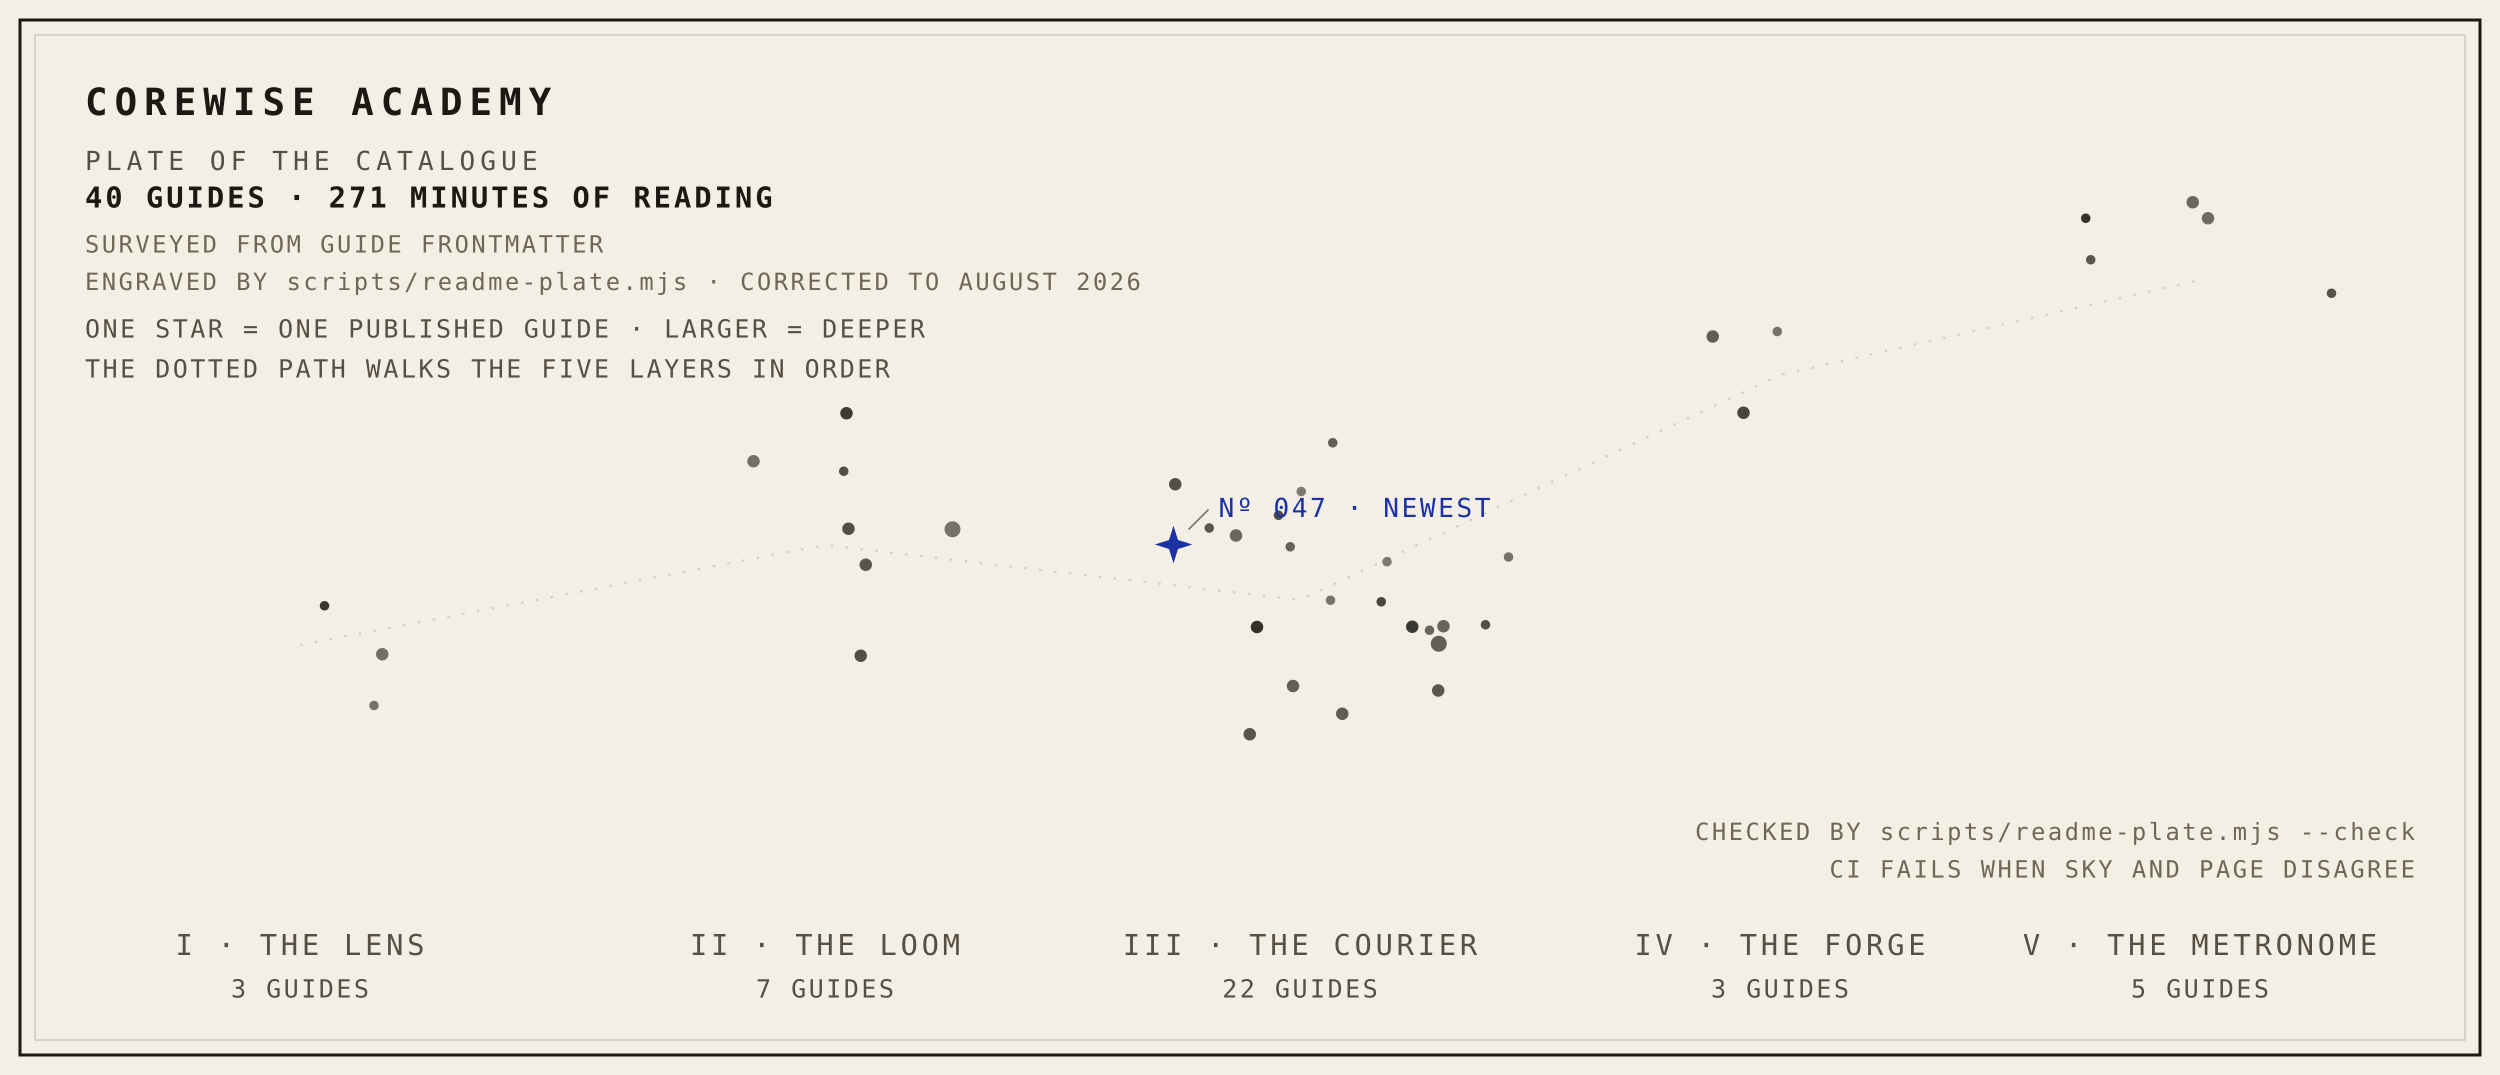
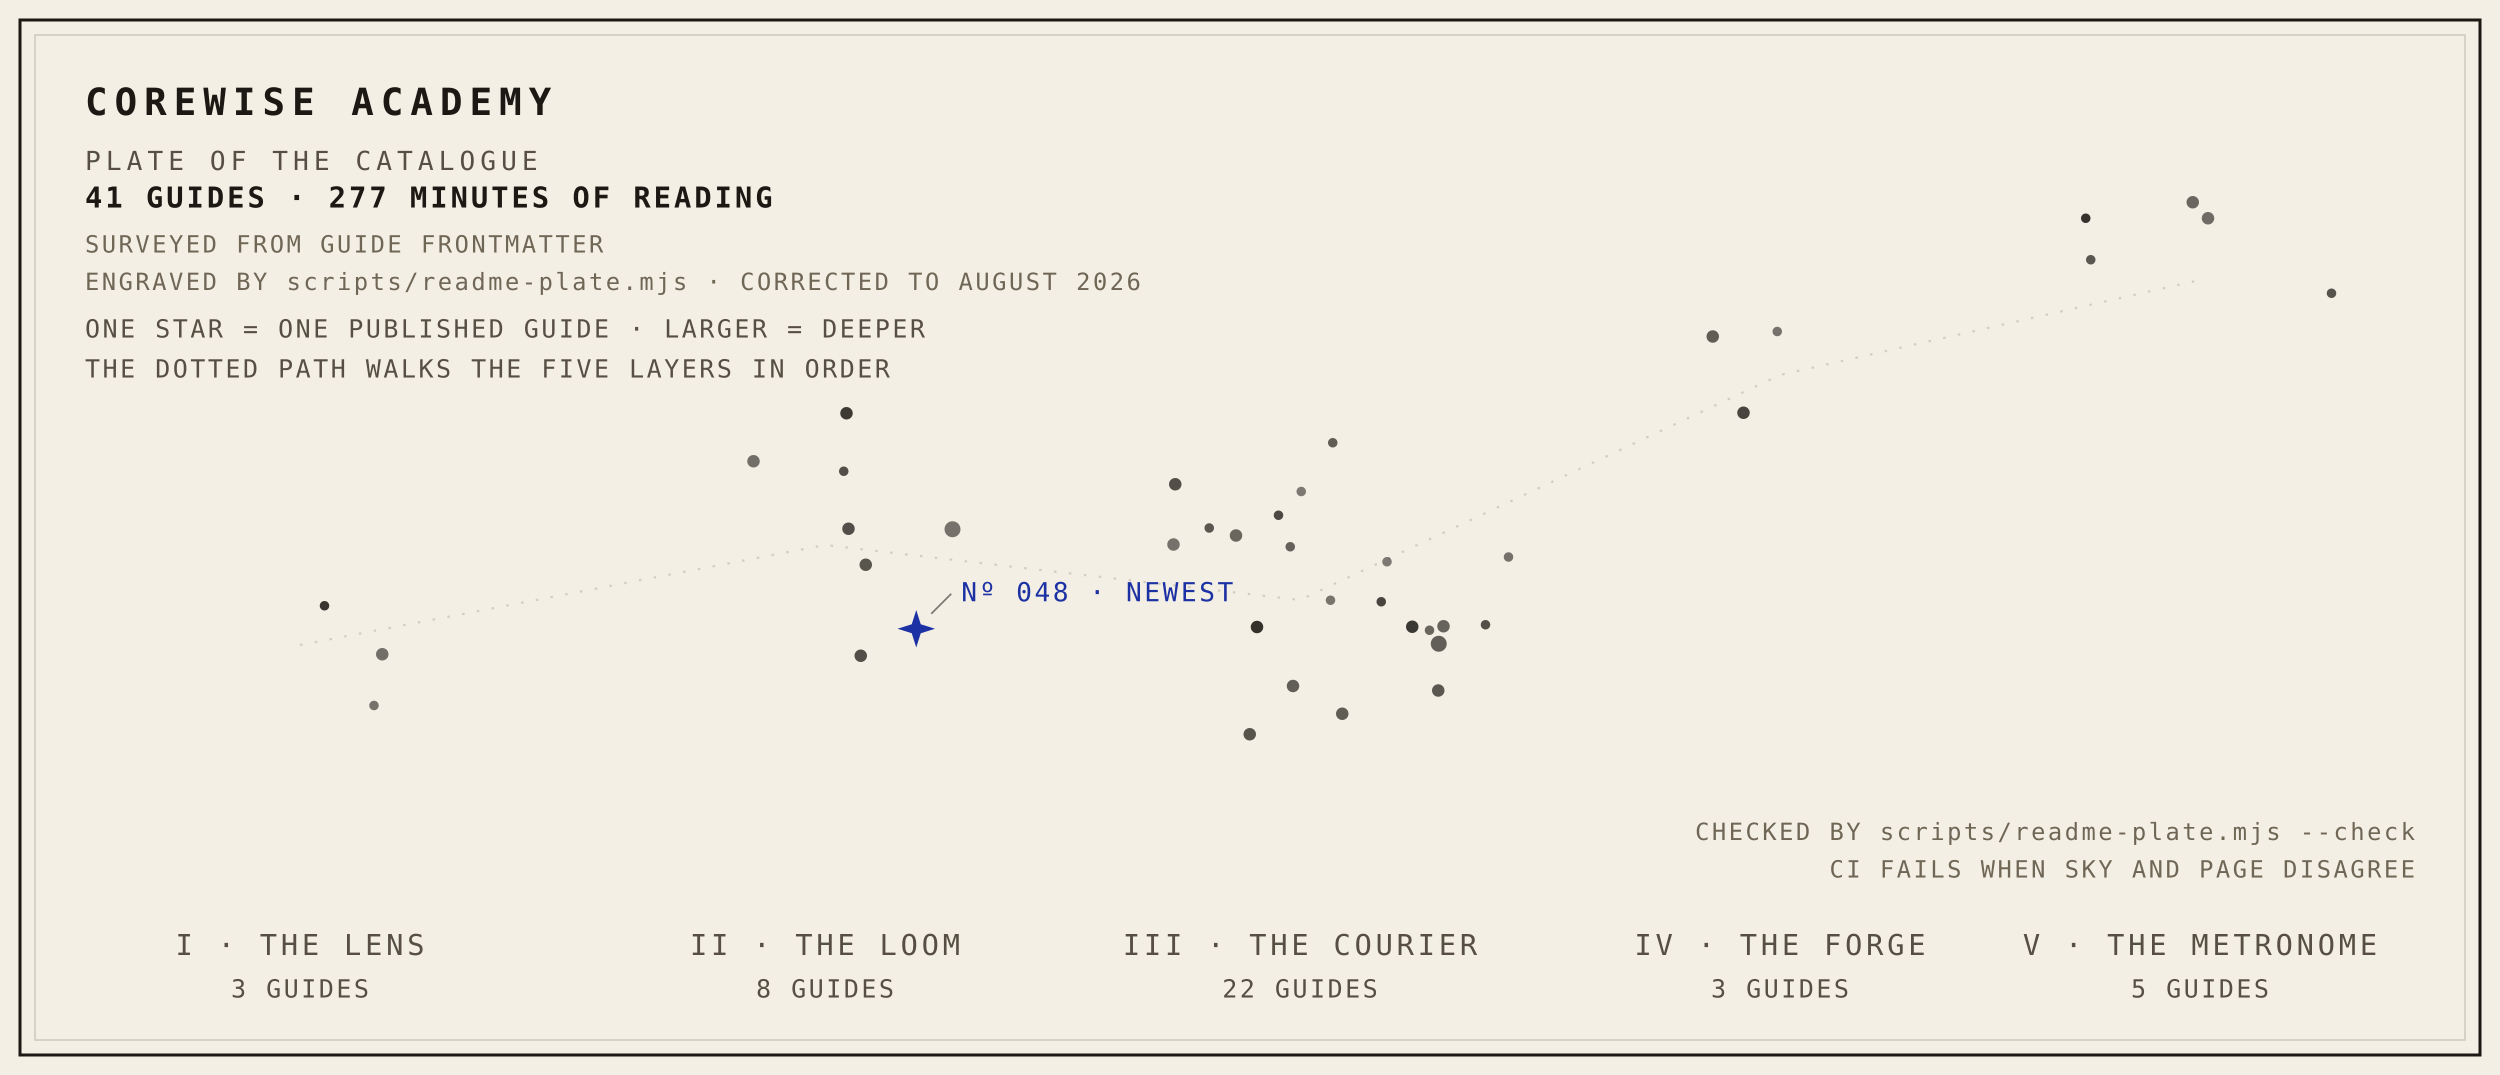
- <svg xmlns="http://www.w3.org/2000/svg" viewBox="0 0 1000 430" role="img" aria-label="Chart of the CoreWise Academy catalogue: 40 published guides as stars in five constellations, one per curriculum layer.">
+ <svg xmlns="http://www.w3.org/2000/svg" viewBox="0 0 1000 430" role="img" aria-label="Chart of the CoreWise Academy catalogue: 41 published guides as stars in five constellations, one per curriculum layer.">
  <g font-family="ui-monospace, 'IBM Plex Mono', SFMono-Regular, Menlo, monospace">
    <rect x="0" y="0" width="1000" height="430" fill="#f3efe4" />
    <rect x="8" y="8" width="984" height="414" fill="none" stroke="#1c1914" stroke-width="1.2" />
    <rect x="14" y="14" width="972" height="402" fill="none" stroke="#1c1914" stroke-opacity="0.16" stroke-width="0.7" />
    <path d="M 120 258 L 330 218 L 520 240 L 712 150 L 880 112" fill="none" stroke="#1c1914" stroke-opacity="0.16" stroke-width="0.9" stroke-dasharray="1 5" />
    <circle cx="129.8" cy="242.3" r="1.9" fill="#1c1914" fill-opacity="0.86" />
    <circle cx="149.6" cy="282.2" r="1.9" fill="#1c1914" fill-opacity="0.58" />
    <circle cx="152.9" cy="261.7" r="2.5" fill="#1c1914" fill-opacity="0.6" />
    <text x="120" y="382" text-anchor="middle" font-size="11.5" letter-spacing="1.5" fill="#574f43">I · THE LENS</text>
    <text x="120" y="399" text-anchor="middle" font-size="10" letter-spacing="1" fill="#574f43">3 GUIDES</text>
    <circle cx="337.5" cy="188.5" r="1.9" fill="#1c1914" fill-opacity="0.75" />
    <circle cx="381" cy="211.7" r="3.2" fill="#1c1914" fill-opacity="0.58" />
    <circle cx="301.4" cy="184.5" r="2.5" fill="#1c1914" fill-opacity="0.6" />
    <circle cx="338.6" cy="165.3" r="2.5" fill="#1c1914" fill-opacity="0.84" />
    <circle cx="344.3" cy="262.3" r="2.5" fill="#1c1914" fill-opacity="0.75" />
+     <path d="M12 0 L14.88 9.12 L24 12 L14.88 14.88 L12 24 L9.12 14.88 L0 12 L9.12 9.12 Z" transform="translate(359.00 244.00) scale(0.625)" fill="#1c31a4" />
    <circle cx="346.3" cy="225.9" r="2.5" fill="#1c1914" fill-opacity="0.72" />
    <circle cx="339.4" cy="211.5" r="2.5" fill="#1c1914" fill-opacity="0.75" />
    <text x="330" y="382" text-anchor="middle" font-size="11.5" letter-spacing="1.5" fill="#574f43">II · THE LOOM</text>
-     <text x="330" y="399" text-anchor="middle" font-size="10" letter-spacing="1" fill="#574f43">7 GUIDES</text>
+     <text x="330" y="399" text-anchor="middle" font-size="10" letter-spacing="1" fill="#574f43">8 GUIDES</text>
    <circle cx="575.3" cy="276.2" r="2.5" fill="#1c1914" fill-opacity="0.71" />
-     <path d="M12 0 L14.88 9.12 L24 12 L14.88 14.88 L12 24 L9.12 14.88 L0 12 L9.12 9.12 Z" transform="translate(461.90 210.30) scale(0.625)" fill="#1c31a4" />
+     <circle cx="469.4" cy="217.8" r="2.5" fill="#1c1914" fill-opacity="0.58" />
    <circle cx="564.9" cy="250.7" r="2.5" fill="#1c1914" fill-opacity="0.85" />
    <circle cx="516.1" cy="218.7" r="1.9" fill="#1c1914" fill-opacity="0.66" />
    <circle cx="536.9" cy="285.5" r="2.5" fill="#1c1914" fill-opacity="0.68" />
    <circle cx="552.5" cy="240.7" r="1.9" fill="#1c1914" fill-opacity="0.79" />
    <circle cx="517.2" cy="274.4" r="2.5" fill="#1c1914" fill-opacity="0.67" />
    <circle cx="483.7" cy="211.2" r="1.9" fill="#1c1914" fill-opacity="0.71" />
    <circle cx="533.1" cy="177.1" r="1.9" fill="#1c1914" fill-opacity="0.68" />
    <circle cx="571.8" cy="252.1" r="1.9" fill="#1c1914" fill-opacity="0.64" />
    <circle cx="494.4" cy="214.2" r="2.5" fill="#1c1914" fill-opacity="0.64" />
    <circle cx="520.5" cy="196.6" r="1.9" fill="#1c1914" fill-opacity="0.55" />
    <circle cx="575.5" cy="257.5" r="3.2" fill="#1c1914" fill-opacity="0.67" />
    <circle cx="532.2" cy="240.1" r="1.9" fill="#1c1914" fill-opacity="0.57" />
    <circle cx="470.1" cy="193.7" r="2.5" fill="#1c1914" fill-opacity="0.75" />
    <circle cx="499.9" cy="293.7" r="2.5" fill="#1c1914" fill-opacity="0.72" />
    <circle cx="511.4" cy="206.1" r="1.9" fill="#1c1914" fill-opacity="0.77" />
    <circle cx="603.4" cy="222.8" r="1.9" fill="#1c1914" fill-opacity="0.58" />
    <circle cx="502.8" cy="250.8" r="2.5" fill="#1c1914" fill-opacity="0.89" />
    <circle cx="577.4" cy="250.5" r="2.5" fill="#1c1914" fill-opacity="0.65" />
    <circle cx="594.2" cy="249.9" r="1.9" fill="#1c1914" fill-opacity="0.74" />
    <circle cx="554.8" cy="224.7" r="1.9" fill="#1c1914" fill-opacity="0.55" />
    <text x="520" y="382" text-anchor="middle" font-size="11.5" letter-spacing="1.5" fill="#574f43">III · THE COURIER</text>
    <text x="520" y="399" text-anchor="middle" font-size="10" letter-spacing="1" fill="#574f43">22 GUIDES</text>
    <circle cx="710.9" cy="132.6" r="1.9" fill="#1c1914" fill-opacity="0.58" />
    <circle cx="697.4" cy="165.1" r="2.5" fill="#1c1914" fill-opacity="0.79" />
    <circle cx="685.1" cy="134.6" r="2.5" fill="#1c1914" fill-opacity="0.68" />
    <text x="712" y="382" text-anchor="middle" font-size="11.5" letter-spacing="1.5" fill="#574f43">IV · THE FORGE</text>
    <text x="712" y="399" text-anchor="middle" font-size="10" letter-spacing="1" fill="#574f43">3 GUIDES</text>
    <circle cx="883.2" cy="87.3" r="2.5" fill="#1c1914" fill-opacity="0.61" />
    <circle cx="836.3" cy="103.9" r="1.9" fill="#1c1914" fill-opacity="0.71" />
    <circle cx="877.1" cy="80.9" r="2.5" fill="#1c1914" fill-opacity="0.63" />
    <circle cx="932.6" cy="117.3" r="1.9" fill="#1c1914" fill-opacity="0.73" />
    <circle cx="834.3" cy="87.3" r="1.9" fill="#1c1914" fill-opacity="0.88" />
    <text x="880" y="382" text-anchor="middle" font-size="11.5" letter-spacing="1.5" fill="#574f43">V · THE METRONOME</text>
    <text x="880" y="399" text-anchor="middle" font-size="10" letter-spacing="1" fill="#574f43">5 GUIDES</text>
-     <path d="M 475.4 211.8 L 483.4 203.8" stroke="#1c1914" stroke-opacity="0.55" stroke-width="0.7" fill="none" />
-     <text x="487.4" y="206.8" font-size="10.5" letter-spacing="1" fill="#1c31a4">Nº 047 · NEWEST</text>
+     <path d="M 372.5 245.5 L 380.5 237.5" stroke="#1c1914" stroke-opacity="0.55" stroke-width="0.7" fill="none" />
+     <text x="384.5" y="240.5" font-size="10.5" letter-spacing="1" fill="#1c31a4">Nº 048 · NEWEST</text>
    <text x="34" y="46" font-size="15" letter-spacing="2.8" fill="#1c1914" font-weight="600">COREWISE ACADEMY</text>
    <text x="34" y="68" font-size="10.5" letter-spacing="2" fill="#574f43" font-weight="400">PLATE OF THE CATALOGUE</text>
-     <text x="34" y="83" font-size="11.5" letter-spacing="1.2" fill="#1c1914" font-weight="600">40 GUIDES · 271 MINUTES OF READING</text>
+     <text x="34" y="83" font-size="11.5" letter-spacing="1.2" fill="#1c1914" font-weight="600">41 GUIDES · 277 MINUTES OF READING</text>
    <text x="34" y="101" font-size="9.5" letter-spacing="1" fill="#6f6656" font-weight="400">SURVEYED FROM GUIDE FRONTMATTER</text>
    <text x="34" y="116" font-size="9.5" letter-spacing="1" fill="#6f6656" font-weight="400">ENGRAVED BY scripts/readme-plate.mjs · CORRECTED TO AUGUST 2026</text>
    <text x="34" y="135" font-size="10" letter-spacing="1" fill="#574f43">ONE STAR = ONE PUBLISHED GUIDE · LARGER = DEEPER</text>
    <text x="34" y="151" font-size="10" letter-spacing="1" fill="#574f43">THE DOTTED PATH WALKS THE FIVE LAYERS IN ORDER</text>
    <text x="966" y="336" text-anchor="end" font-size="9.5" letter-spacing="1" fill="#6f6656">CHECKED BY scripts/readme-plate.mjs --check</text>
    <text x="966" y="351" text-anchor="end" font-size="9.5" letter-spacing="1" fill="#6f6656">CI FAILS WHEN SKY AND PAGE DISAGREE</text>
  </g>
</svg>
